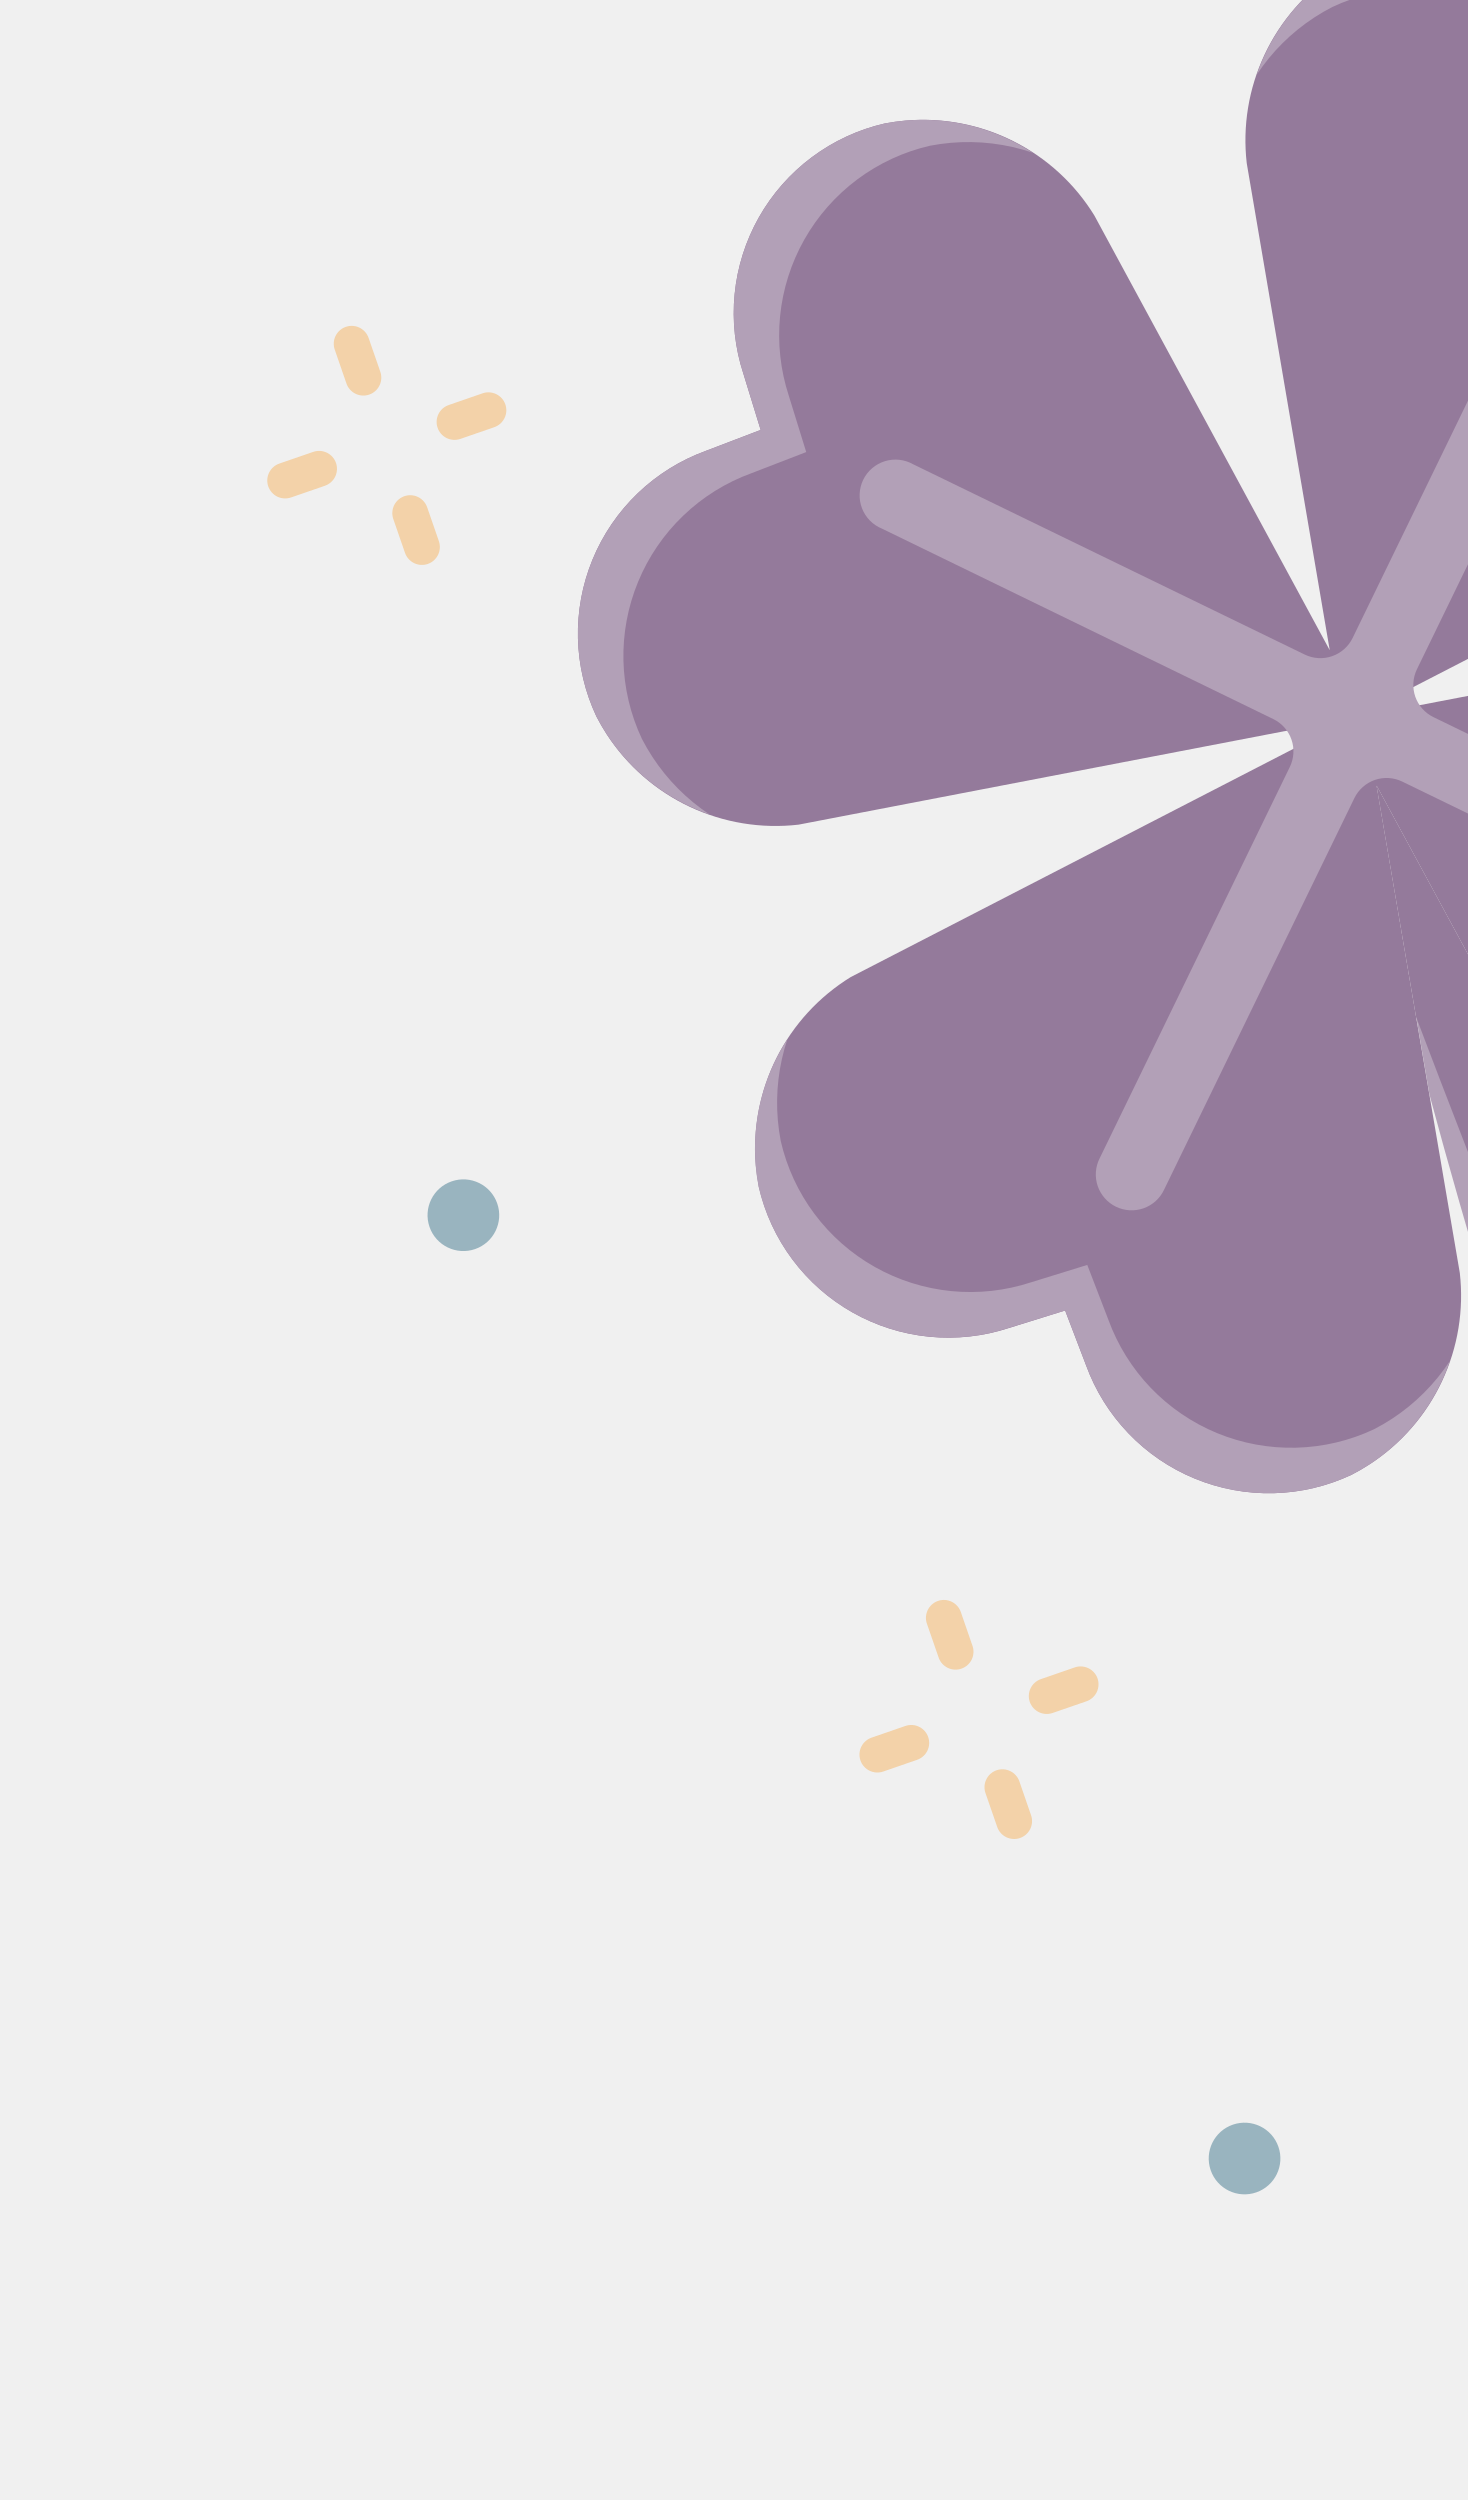
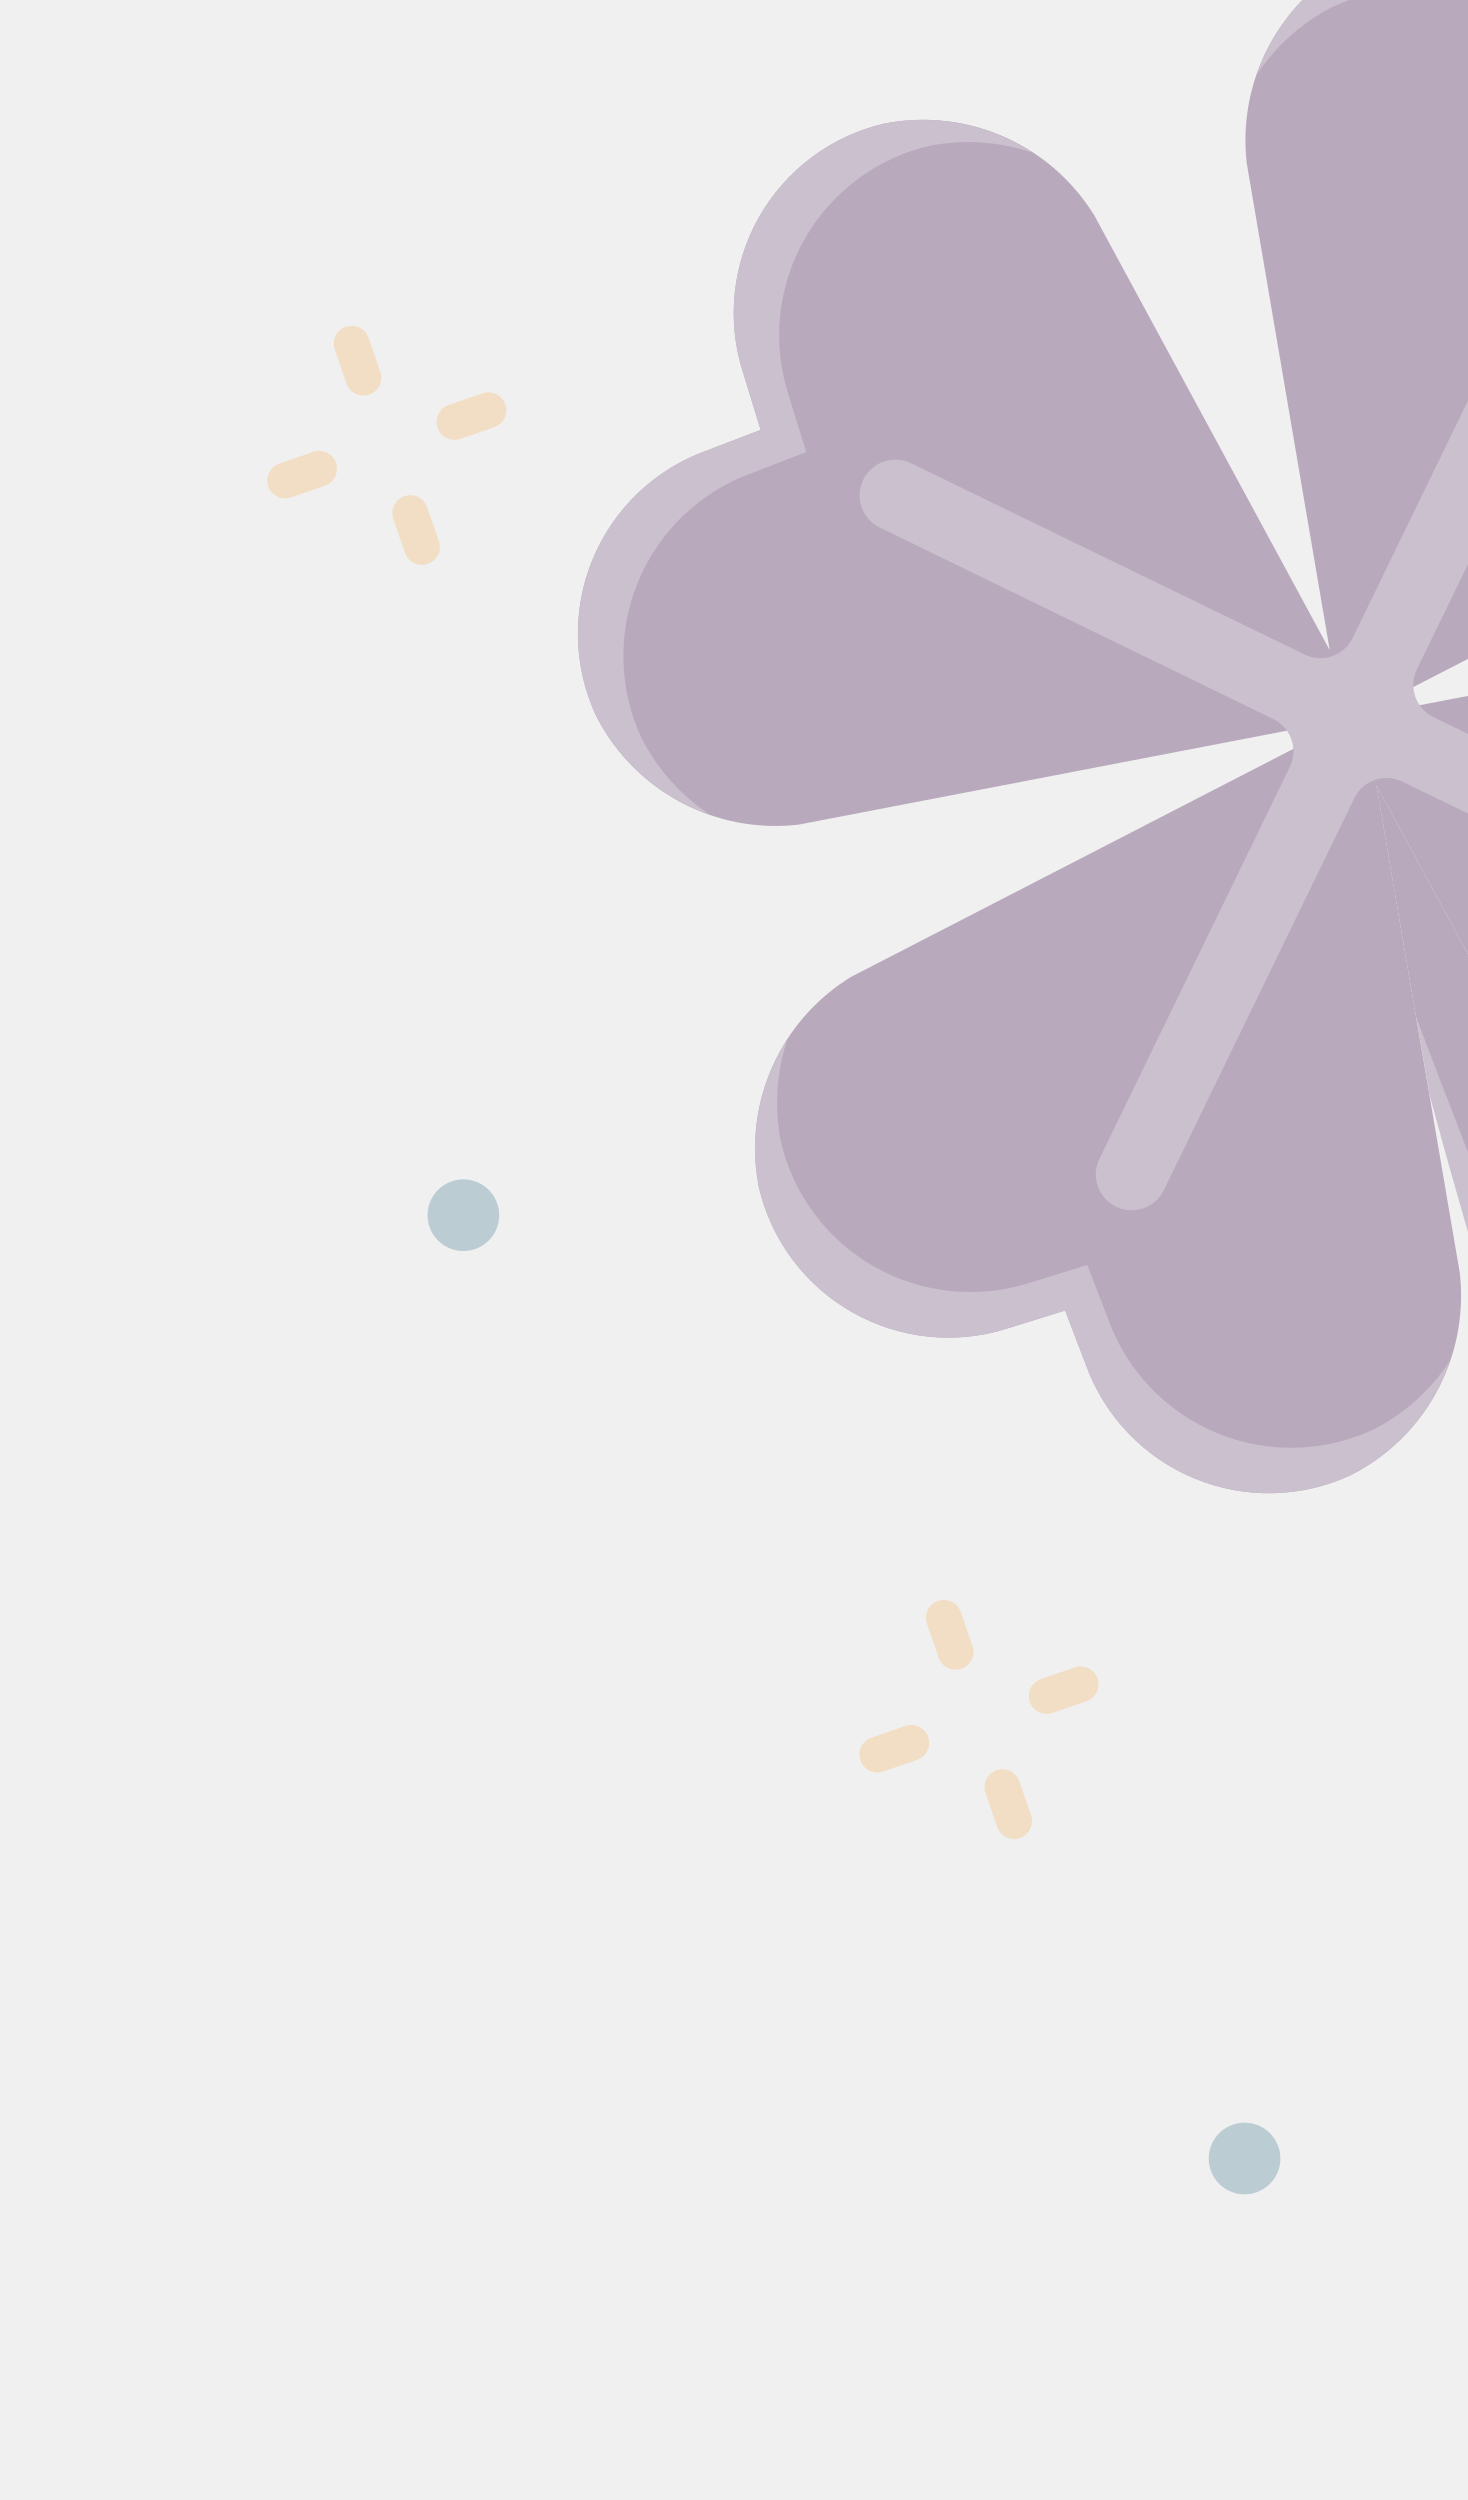
<svg xmlns="http://www.w3.org/2000/svg" width="64" height="109" viewBox="0 0 64 109" fill="none">
-   <g opacity="0.5" clip-path="url(#clip0_227_1261)">
+   <g opacity="0.3" clip-path="url(#clip0_227_1261)">
    <path d="M80.918 20.015C82.304 19.161 83.425 17.939 84.156 16.484C84.888 15.03 85.199 13.4 85.057 11.779C85.031 11.476 84.988 11.174 84.93 10.875C84.666 9.726 84.165 8.644 83.46 7.699C82.755 6.754 81.86 5.966 80.833 5.387C79.806 4.807 78.67 4.448 77.496 4.332C76.323 4.216 75.138 4.346 74.017 4.714L71.558 5.468L70.653 3.09C70.251 1.981 69.621 0.969 68.806 0.117C67.99 -0.734 67.005 -1.406 65.915 -1.856C64.824 -2.305 63.652 -2.522 62.473 -2.493C61.294 -2.464 60.134 -2.189 59.068 -1.687C58.797 -1.548 58.533 -1.395 58.279 -1.229C56.915 -0.339 55.825 0.913 55.133 2.387C54.44 3.861 54.172 5.499 54.358 7.117L57.977 28.35L47.714 9.396C46.861 8.009 45.639 6.888 44.184 6.156C42.73 5.425 41.1 5.114 39.478 5.257C39.175 5.284 38.872 5.326 38.573 5.383C37.423 5.647 36.342 6.148 35.397 6.853C34.452 7.559 33.664 8.454 33.084 9.481C32.505 10.508 32.145 11.644 32.03 12.818C31.914 13.992 32.044 15.177 32.412 16.297L33.164 18.744L30.781 19.655C29.672 20.058 28.66 20.687 27.808 21.503C26.957 22.319 26.285 23.303 25.835 24.394C25.386 25.484 25.169 26.656 25.198 27.835C25.227 29.014 25.502 30.174 26.004 31.241C26.143 31.512 26.296 31.775 26.462 32.03C27.352 33.396 28.605 34.487 30.081 35.18C31.557 35.873 33.196 36.142 34.816 35.955L58.999 31.303L59.012 31.299L80.918 20.015ZM91.541 30.58C90.652 29.216 89.4 28.126 87.927 27.433C86.453 26.741 84.816 26.472 83.198 26.658L59.009 31.3L37.095 42.598C35.708 43.451 34.586 44.674 33.855 46.129C33.124 47.584 32.813 49.214 32.956 50.836C32.983 51.139 33.025 51.44 33.082 51.739C33.346 52.889 33.846 53.971 34.552 54.916C35.257 55.861 36.152 56.649 37.179 57.228C38.206 57.808 39.343 58.167 40.517 58.283C41.69 58.399 42.875 58.268 43.996 57.9L46.439 57.138L47.35 59.521C47.753 60.63 48.383 61.642 49.199 62.493C50.014 63.345 50.999 64.017 52.089 64.466C53.179 64.915 54.352 65.133 55.531 65.104C56.709 65.075 57.869 64.8 58.936 64.297C59.207 64.157 59.471 64.004 59.726 63.837C61.09 62.948 62.179 61.697 62.871 60.223C63.564 58.75 63.832 57.113 63.647 55.495L60.02 34.257L64.592 42.7L70.295 53.22C71.148 54.606 72.371 55.728 73.826 56.459C75.281 57.189 76.91 57.501 78.532 57.358C78.835 57.331 79.136 57.289 79.435 57.231C80.585 56.968 81.666 56.467 82.612 55.762C83.557 55.056 84.344 54.162 84.924 53.135C85.504 52.108 85.863 50.971 85.979 49.798C86.095 48.624 85.965 47.439 85.597 46.319L84.834 43.863L87.216 42.95C88.325 42.548 89.337 41.918 90.189 41.102C91.04 40.286 91.712 39.302 92.162 38.211C92.611 37.121 92.828 35.949 92.799 34.77C92.77 33.591 92.495 32.431 91.992 31.364C91.855 31.095 91.704 30.834 91.541 30.58Z" fill="#380445" />
    <path d="M20.714 54.46C21.529 54.178 21.962 53.288 21.68 52.473C21.398 51.657 20.508 51.224 19.693 51.507C18.877 51.788 18.445 52.678 18.727 53.494C19.009 54.309 19.898 54.742 20.714 54.46Z" fill="#41788E" />
    <path d="M54.773 95.588C55.589 95.306 56.021 94.416 55.739 93.601C55.457 92.785 54.568 92.353 53.752 92.635C52.936 92.917 52.504 93.806 52.786 94.622C53.068 95.438 53.958 95.87 54.773 95.588Z" fill="#41788E" />
    <path d="M64.592 42.7L60.02 34.257L62.326 47.73C63.983 53.909 66.028 60.526 67.477 65.068C68.609 68.615 69.93 72.098 71.434 75.504L76.344 86.614C76.502 86.973 76.791 87.26 77.151 87.416C77.512 87.572 77.918 87.587 78.288 87.458L82.166 86.117C82.391 86.039 82.596 85.91 82.763 85.741C82.931 85.572 83.058 85.367 83.134 85.141C83.21 84.915 83.234 84.675 83.203 84.439C83.172 84.203 83.088 83.977 82.957 83.779C77.501 75.808 65.273 44.44 64.592 42.7Z" fill="#744F7D" />
    <path d="M60.02 34.257L61.747 44.354C67.152 58.643 75.848 80.035 81.354 86.398L82.16 86.119C82.385 86.041 82.59 85.912 82.757 85.743C82.925 85.574 83.052 85.369 83.128 85.143C83.204 84.918 83.228 84.677 83.197 84.441C83.166 84.205 83.082 83.979 82.951 83.781C77.501 75.808 65.273 44.44 64.592 42.7L60.02 34.257Z" fill="#380445" />
    <path d="M62.5 31.268C62.127 31.087 61.842 30.765 61.706 30.374C61.571 29.982 61.597 29.553 61.778 29.18L70.073 12.117C70.222 11.75 70.225 11.34 70.084 10.97C69.942 10.6 69.664 10.298 69.308 10.125C68.952 9.952 68.543 9.92 68.164 10.037C67.786 10.154 67.466 10.41 67.269 10.754L58.974 27.817C58.792 28.189 58.471 28.475 58.079 28.61C57.687 28.746 57.258 28.72 56.886 28.539L39.818 20.245C39.632 20.139 39.427 20.072 39.214 20.048C39.001 20.025 38.786 20.045 38.581 20.108C38.377 20.171 38.187 20.276 38.025 20.415C37.862 20.554 37.73 20.726 37.636 20.918C37.543 21.11 37.49 21.32 37.481 21.534C37.471 21.748 37.506 21.961 37.583 22.161C37.66 22.361 37.777 22.543 37.927 22.696C38.077 22.849 38.256 22.969 38.455 23.049L55.515 31.351C55.888 31.532 56.173 31.853 56.308 32.245C56.444 32.637 56.418 33.066 56.237 33.438L47.946 50.5C47.852 50.685 47.796 50.887 47.781 51.094C47.766 51.301 47.792 51.509 47.858 51.705C47.924 51.902 48.029 52.083 48.166 52.239C48.303 52.395 48.469 52.522 48.656 52.613C48.843 52.703 49.045 52.756 49.253 52.768C49.46 52.779 49.667 52.749 49.863 52.68C50.058 52.61 50.238 52.502 50.391 52.363C50.545 52.223 50.669 52.054 50.756 51.866L59.05 34.799C59.231 34.426 59.553 34.141 59.944 34.005C60.336 33.87 60.765 33.896 61.138 34.077L78.193 42.368C78.564 42.541 78.989 42.561 79.375 42.423C79.761 42.286 80.078 42.003 80.257 41.634C80.436 41.266 80.463 40.842 80.333 40.453C80.202 40.065 79.924 39.744 79.559 39.558L62.5 31.268Z" fill="#744F7D" />
    <path d="M87.948 -9.291C88.143 -9.359 88.304 -9.502 88.395 -9.688C88.486 -9.874 88.498 -10.089 88.431 -10.285L87.92 -11.762C87.852 -11.957 87.71 -12.118 87.523 -12.209C87.337 -12.3 87.122 -12.312 86.926 -12.245C86.731 -12.177 86.57 -12.034 86.479 -11.848C86.388 -11.662 86.376 -11.447 86.443 -11.251L86.954 -9.774C87.022 -9.579 87.164 -9.418 87.351 -9.327C87.537 -9.236 87.752 -9.224 87.948 -9.291ZM91.922 -7.359L93.399 -7.87C93.595 -7.937 93.756 -8.08 93.846 -8.266C93.937 -8.453 93.95 -8.667 93.882 -8.863C93.814 -9.059 93.671 -9.22 93.485 -9.311C93.299 -9.401 93.084 -9.414 92.888 -9.346L91.412 -8.836C91.216 -8.768 91.055 -8.625 90.964 -8.439C90.874 -8.253 90.861 -8.038 90.928 -7.842C90.996 -7.646 91.139 -7.485 91.325 -7.395C91.512 -7.304 91.726 -7.291 91.922 -7.359ZM90.501 -1.908C90.696 -1.975 90.857 -2.118 90.948 -2.304C91.038 -2.491 91.051 -2.705 90.984 -2.901L90.473 -4.378C90.405 -4.574 90.263 -4.735 90.076 -4.825C89.89 -4.916 89.675 -4.929 89.479 -4.861C89.284 -4.793 89.123 -4.651 89.032 -4.464C88.941 -4.278 88.928 -4.063 88.996 -3.867L89.507 -2.391C89.575 -2.195 89.717 -2.034 89.904 -1.943C90.09 -1.853 90.305 -1.84 90.501 -1.908ZM84.539 -4.806L86.015 -5.317C86.211 -5.384 86.372 -5.527 86.463 -5.713C86.553 -5.9 86.566 -6.114 86.498 -6.31C86.431 -6.506 86.288 -6.667 86.102 -6.758C85.915 -6.848 85.701 -6.861 85.505 -6.793L84.028 -6.283C83.832 -6.215 83.671 -6.072 83.581 -5.886C83.49 -5.7 83.477 -5.485 83.545 -5.289C83.613 -5.093 83.755 -4.932 83.942 -4.842C84.128 -4.751 84.343 -4.738 84.539 -4.806ZM41.891 70.284C41.823 70.088 41.68 69.927 41.494 69.836C41.308 69.746 41.093 69.733 40.897 69.8C40.701 69.868 40.541 70.011 40.45 70.197C40.359 70.384 40.346 70.598 40.414 70.794L40.925 72.271C40.992 72.467 41.135 72.628 41.322 72.718C41.508 72.809 41.722 72.822 41.918 72.754C42.114 72.686 42.275 72.543 42.366 72.357C42.456 72.171 42.469 71.956 42.401 71.76L41.891 70.284ZM47.37 74.176C47.566 74.108 47.726 73.965 47.817 73.779C47.908 73.593 47.92 73.378 47.853 73.182C47.785 72.986 47.642 72.825 47.456 72.735C47.27 72.644 47.055 72.631 46.859 72.699L45.382 73.21C45.187 73.277 45.026 73.42 44.935 73.606C44.844 73.793 44.832 74.007 44.899 74.203C44.967 74.399 45.11 74.56 45.296 74.65C45.483 74.741 45.697 74.754 45.893 74.686L47.37 74.176ZM43.45 77.184C43.254 77.252 43.093 77.394 43.003 77.581C42.912 77.767 42.899 77.982 42.967 78.178L43.478 79.654C43.545 79.85 43.688 80.011 43.874 80.102C44.061 80.192 44.276 80.205 44.471 80.138C44.667 80.07 44.828 79.927 44.919 79.741C45.009 79.554 45.022 79.34 44.954 79.144L44.444 77.667C44.376 77.471 44.233 77.31 44.047 77.22C43.861 77.129 43.646 77.116 43.45 77.184ZM38.509 77.239L39.986 76.728C40.182 76.661 40.343 76.518 40.433 76.332C40.524 76.145 40.537 75.931 40.469 75.735C40.401 75.539 40.259 75.378 40.072 75.287C39.886 75.197 39.671 75.184 39.475 75.252L37.999 75.762C37.803 75.83 37.642 75.973 37.551 76.159C37.461 76.346 37.448 76.56 37.516 76.756C37.583 76.952 37.726 77.113 37.913 77.203C38.099 77.294 38.313 77.307 38.509 77.239ZM16.099 17.204C16.294 17.136 16.456 16.994 16.546 16.807C16.637 16.621 16.649 16.406 16.582 16.21L16.071 14.734C16.003 14.538 15.861 14.377 15.674 14.286C15.488 14.196 15.273 14.183 15.078 14.251C14.882 14.318 14.721 14.461 14.63 14.647C14.54 14.834 14.527 15.048 14.595 15.244L15.105 16.721C15.173 16.917 15.316 17.078 15.502 17.168C15.688 17.259 15.903 17.272 16.099 17.204ZM20.073 19.136L21.55 18.626C21.746 18.558 21.907 18.415 21.997 18.229C22.088 18.043 22.101 17.828 22.033 17.632C21.965 17.436 21.823 17.275 21.636 17.185C21.45 17.094 21.235 17.081 21.04 17.149L19.563 17.66C19.367 17.727 19.206 17.87 19.115 18.056C19.025 18.243 19.012 18.457 19.08 18.653C19.147 18.849 19.29 19.01 19.477 19.101C19.663 19.191 19.878 19.204 20.073 19.136ZM18.652 24.588C18.848 24.52 19.008 24.377 19.099 24.191C19.19 24.005 19.202 23.79 19.135 23.594L18.624 22.117C18.556 21.922 18.414 21.761 18.227 21.67C18.041 21.579 17.826 21.567 17.631 21.634C17.435 21.702 17.274 21.845 17.183 22.031C17.093 22.217 17.08 22.432 17.147 22.628L17.658 24.105C17.726 24.3 17.868 24.461 18.055 24.552C18.241 24.642 18.456 24.655 18.652 24.588ZM12.69 21.689L14.166 21.179C14.362 21.111 14.523 20.968 14.614 20.782C14.704 20.596 14.717 20.381 14.649 20.185C14.582 19.989 14.439 19.828 14.253 19.738C14.066 19.647 13.852 19.634 13.656 19.702L12.179 20.212C11.983 20.28 11.822 20.423 11.732 20.609C11.641 20.796 11.628 21.01 11.696 21.206C11.764 21.402 11.906 21.563 12.093 21.654C12.279 21.744 12.494 21.757 12.69 21.689ZM106.812 42.877C106.744 42.681 106.601 42.52 106.415 42.43C106.229 42.339 106.014 42.326 105.818 42.394C105.622 42.462 105.461 42.604 105.371 42.791C105.28 42.977 105.267 43.192 105.335 43.388L105.845 44.864C105.913 45.06 106.056 45.221 106.242 45.312C106.429 45.402 106.643 45.415 106.839 45.347C107.035 45.28 107.196 45.137 107.286 44.951C107.377 44.764 107.39 44.55 107.322 44.354L106.812 42.877ZM110.814 47.28L112.29 46.769C112.486 46.701 112.647 46.559 112.738 46.372C112.828 46.186 112.841 45.971 112.774 45.776C112.706 45.58 112.563 45.419 112.377 45.328C112.19 45.238 111.976 45.225 111.78 45.292L110.303 45.803C110.107 45.871 109.946 46.014 109.856 46.2C109.765 46.386 109.752 46.601 109.82 46.797C109.888 46.992 110.031 47.153 110.217 47.244C110.403 47.335 110.618 47.347 110.814 47.28ZM109.365 50.261C109.297 50.065 109.154 49.904 108.968 49.813C108.781 49.723 108.567 49.71 108.371 49.778C108.175 49.845 108.014 49.988 107.924 50.174C107.833 50.361 107.82 50.575 107.888 50.771L108.398 52.248C108.466 52.444 108.609 52.605 108.795 52.695C108.982 52.786 109.196 52.799 109.392 52.731C109.588 52.663 109.749 52.521 109.839 52.334C109.93 52.148 109.943 51.933 109.875 51.737L109.365 50.261ZM103.43 49.833L104.907 49.322C105.103 49.254 105.264 49.112 105.354 48.925C105.445 48.739 105.458 48.524 105.39 48.328C105.322 48.133 105.18 47.972 104.993 47.881C104.807 47.791 104.592 47.778 104.396 47.845L102.92 48.356C102.724 48.424 102.563 48.566 102.472 48.753C102.382 48.939 102.369 49.154 102.436 49.35C102.504 49.545 102.647 49.706 102.833 49.797C103.02 49.888 103.234 49.9 103.43 49.833Z" fill="#F5B461" />
    <path d="M74.017 4.713L71.558 5.468L70.653 3.09C70.251 1.981 69.621 0.969 68.806 0.117C67.99 -0.734 67.005 -1.406 65.915 -1.856C64.824 -2.305 63.652 -2.522 62.473 -2.493C61.294 -2.464 60.134 -2.189 59.068 -1.686C58.797 -1.548 58.533 -1.395 58.279 -1.228C56.651 -0.163 55.425 1.414 54.794 3.255C55.452 2.262 56.304 1.414 57.301 0.763C57.556 0.596 57.82 0.443 58.091 0.304C59.158 -0.198 60.318 -0.473 61.497 -0.502C62.676 -0.531 63.848 -0.314 64.938 0.135C66.029 0.585 67.013 1.257 67.829 2.108C68.645 2.96 69.274 3.972 69.677 5.081L70.592 7.456L73.043 6.696C74.163 6.328 75.348 6.198 76.522 6.314C77.695 6.429 78.832 6.789 79.859 7.368C80.886 7.948 81.781 8.736 82.486 9.681C83.192 10.626 83.693 11.708 83.957 12.857C84.014 13.156 84.056 13.458 84.082 13.761C84.191 14.966 84.047 16.18 83.662 17.327C84.741 15.684 85.236 13.726 85.066 11.767C85.04 11.464 84.997 11.163 84.939 10.864C84.674 9.714 84.173 8.633 83.466 7.688C82.76 6.743 81.864 5.956 80.836 5.377C79.808 4.798 78.671 4.44 77.496 4.326C76.322 4.211 75.137 4.343 74.017 4.713ZM28.448 33.005C28.281 32.75 28.128 32.487 27.988 32.217C27.486 31.15 27.211 29.99 27.182 28.811C27.153 27.632 27.37 26.46 27.82 25.37C28.269 24.279 28.941 23.295 29.793 22.479C30.644 21.663 31.656 21.033 32.765 20.631L35.151 19.71L34.393 17.259C34.026 16.139 33.896 14.955 34.012 13.783C34.128 12.61 34.488 11.475 35.067 10.448C35.646 9.422 36.433 8.528 37.377 7.823C38.321 7.118 39.401 6.617 40.55 6.353C40.849 6.296 41.151 6.254 41.454 6.227C42.66 6.121 43.875 6.268 45.021 6.657C43.382 5.583 41.431 5.09 39.478 5.257C39.175 5.284 38.872 5.326 38.573 5.383C37.423 5.647 36.342 6.148 35.397 6.853C34.452 7.559 33.664 8.454 33.084 9.481C32.505 10.508 32.145 11.644 32.03 12.818C31.914 13.992 32.044 15.177 32.412 16.297L33.164 18.744L30.781 19.655C29.672 20.058 28.66 20.687 27.808 21.503C26.957 22.319 26.285 23.303 25.835 24.394C25.386 25.484 25.169 26.656 25.198 27.835C25.227 29.014 25.502 30.174 26.004 31.241C26.143 31.512 26.296 31.775 26.462 32.03C27.526 33.653 29.099 34.877 30.933 35.508C29.943 34.852 29.097 34 28.448 33.005Z" fill="#744F7D" />
    <path d="M92 31.368C91.86 31.098 91.707 30.835 91.541 30.58C90.473 28.947 88.891 27.719 87.044 27.09C88.046 27.75 88.901 28.608 89.556 29.613C89.723 29.867 89.876 30.131 90.016 30.401C90.518 31.468 90.793 32.628 90.822 33.807C90.851 34.986 90.634 36.158 90.184 37.248C89.735 38.338 89.063 39.323 88.212 40.139C87.36 40.955 86.348 41.584 85.24 41.987L82.855 42.894L83.613 45.345C83.981 46.465 84.111 47.65 83.996 48.824C83.88 49.997 83.52 51.134 82.941 52.161C82.361 53.188 81.573 54.082 80.628 54.788C79.683 55.493 78.601 55.993 77.452 56.257C77.153 56.315 76.852 56.357 76.549 56.384C75.348 56.488 74.139 56.343 72.997 55.959C74.635 57.029 76.584 57.519 78.533 57.352C78.836 57.324 79.137 57.282 79.436 57.224C80.586 56.961 81.667 56.46 82.612 55.755C83.558 55.049 84.345 54.155 84.925 53.128C85.505 52.101 85.864 50.964 85.98 49.791C86.096 48.617 85.966 47.432 85.598 46.312L84.834 43.863L87.216 42.95C88.325 42.548 89.338 41.92 90.19 41.104C91.042 40.289 91.714 39.305 92.165 38.215C92.615 37.125 92.833 35.953 92.804 34.774C92.776 33.595 92.502 32.435 92 31.368ZM60.7 61.854C60.445 62.021 60.181 62.174 59.91 62.314C58.843 62.817 57.684 63.091 56.505 63.12C55.326 63.149 54.154 62.932 53.063 62.483C51.973 62.033 50.989 61.361 50.172 60.51C49.356 59.658 48.727 58.646 48.324 57.538L47.405 55.151L44.954 55.909C43.834 56.277 42.649 56.408 41.475 56.292C40.301 56.176 39.164 55.817 38.137 55.237C37.11 54.658 36.215 53.87 35.51 52.925C34.804 51.98 34.304 50.898 34.04 49.748C33.983 49.449 33.941 49.148 33.914 48.844C33.81 47.647 33.952 46.442 34.333 45.302C33.267 46.939 32.78 48.886 32.948 50.832C32.975 51.135 33.017 51.437 33.074 51.736C33.338 52.885 33.838 53.967 34.544 54.912C35.249 55.857 36.144 56.645 37.171 57.225C38.198 57.804 39.335 58.164 40.509 58.279C41.682 58.395 42.867 58.265 43.988 57.896L46.439 57.138L47.35 59.521C47.753 60.63 48.383 61.642 49.198 62.493C50.014 63.345 50.999 64.017 52.089 64.466C53.179 64.915 54.352 65.133 55.531 65.104C56.709 65.075 57.869 64.8 58.936 64.297C59.207 64.157 59.471 64.004 59.726 63.837C61.36 62.768 62.589 61.182 63.218 59.334C62.56 60.337 61.703 61.195 60.7 61.854Z" fill="#744F7D" />
  </g>
  <defs>
    <clipPath id="clip0_227_1261">
      <rect width="100" height="100" fill="white" transform="translate(0 13.6774) rotate(-19.0731)" />
    </clipPath>
  </defs>
</svg>
